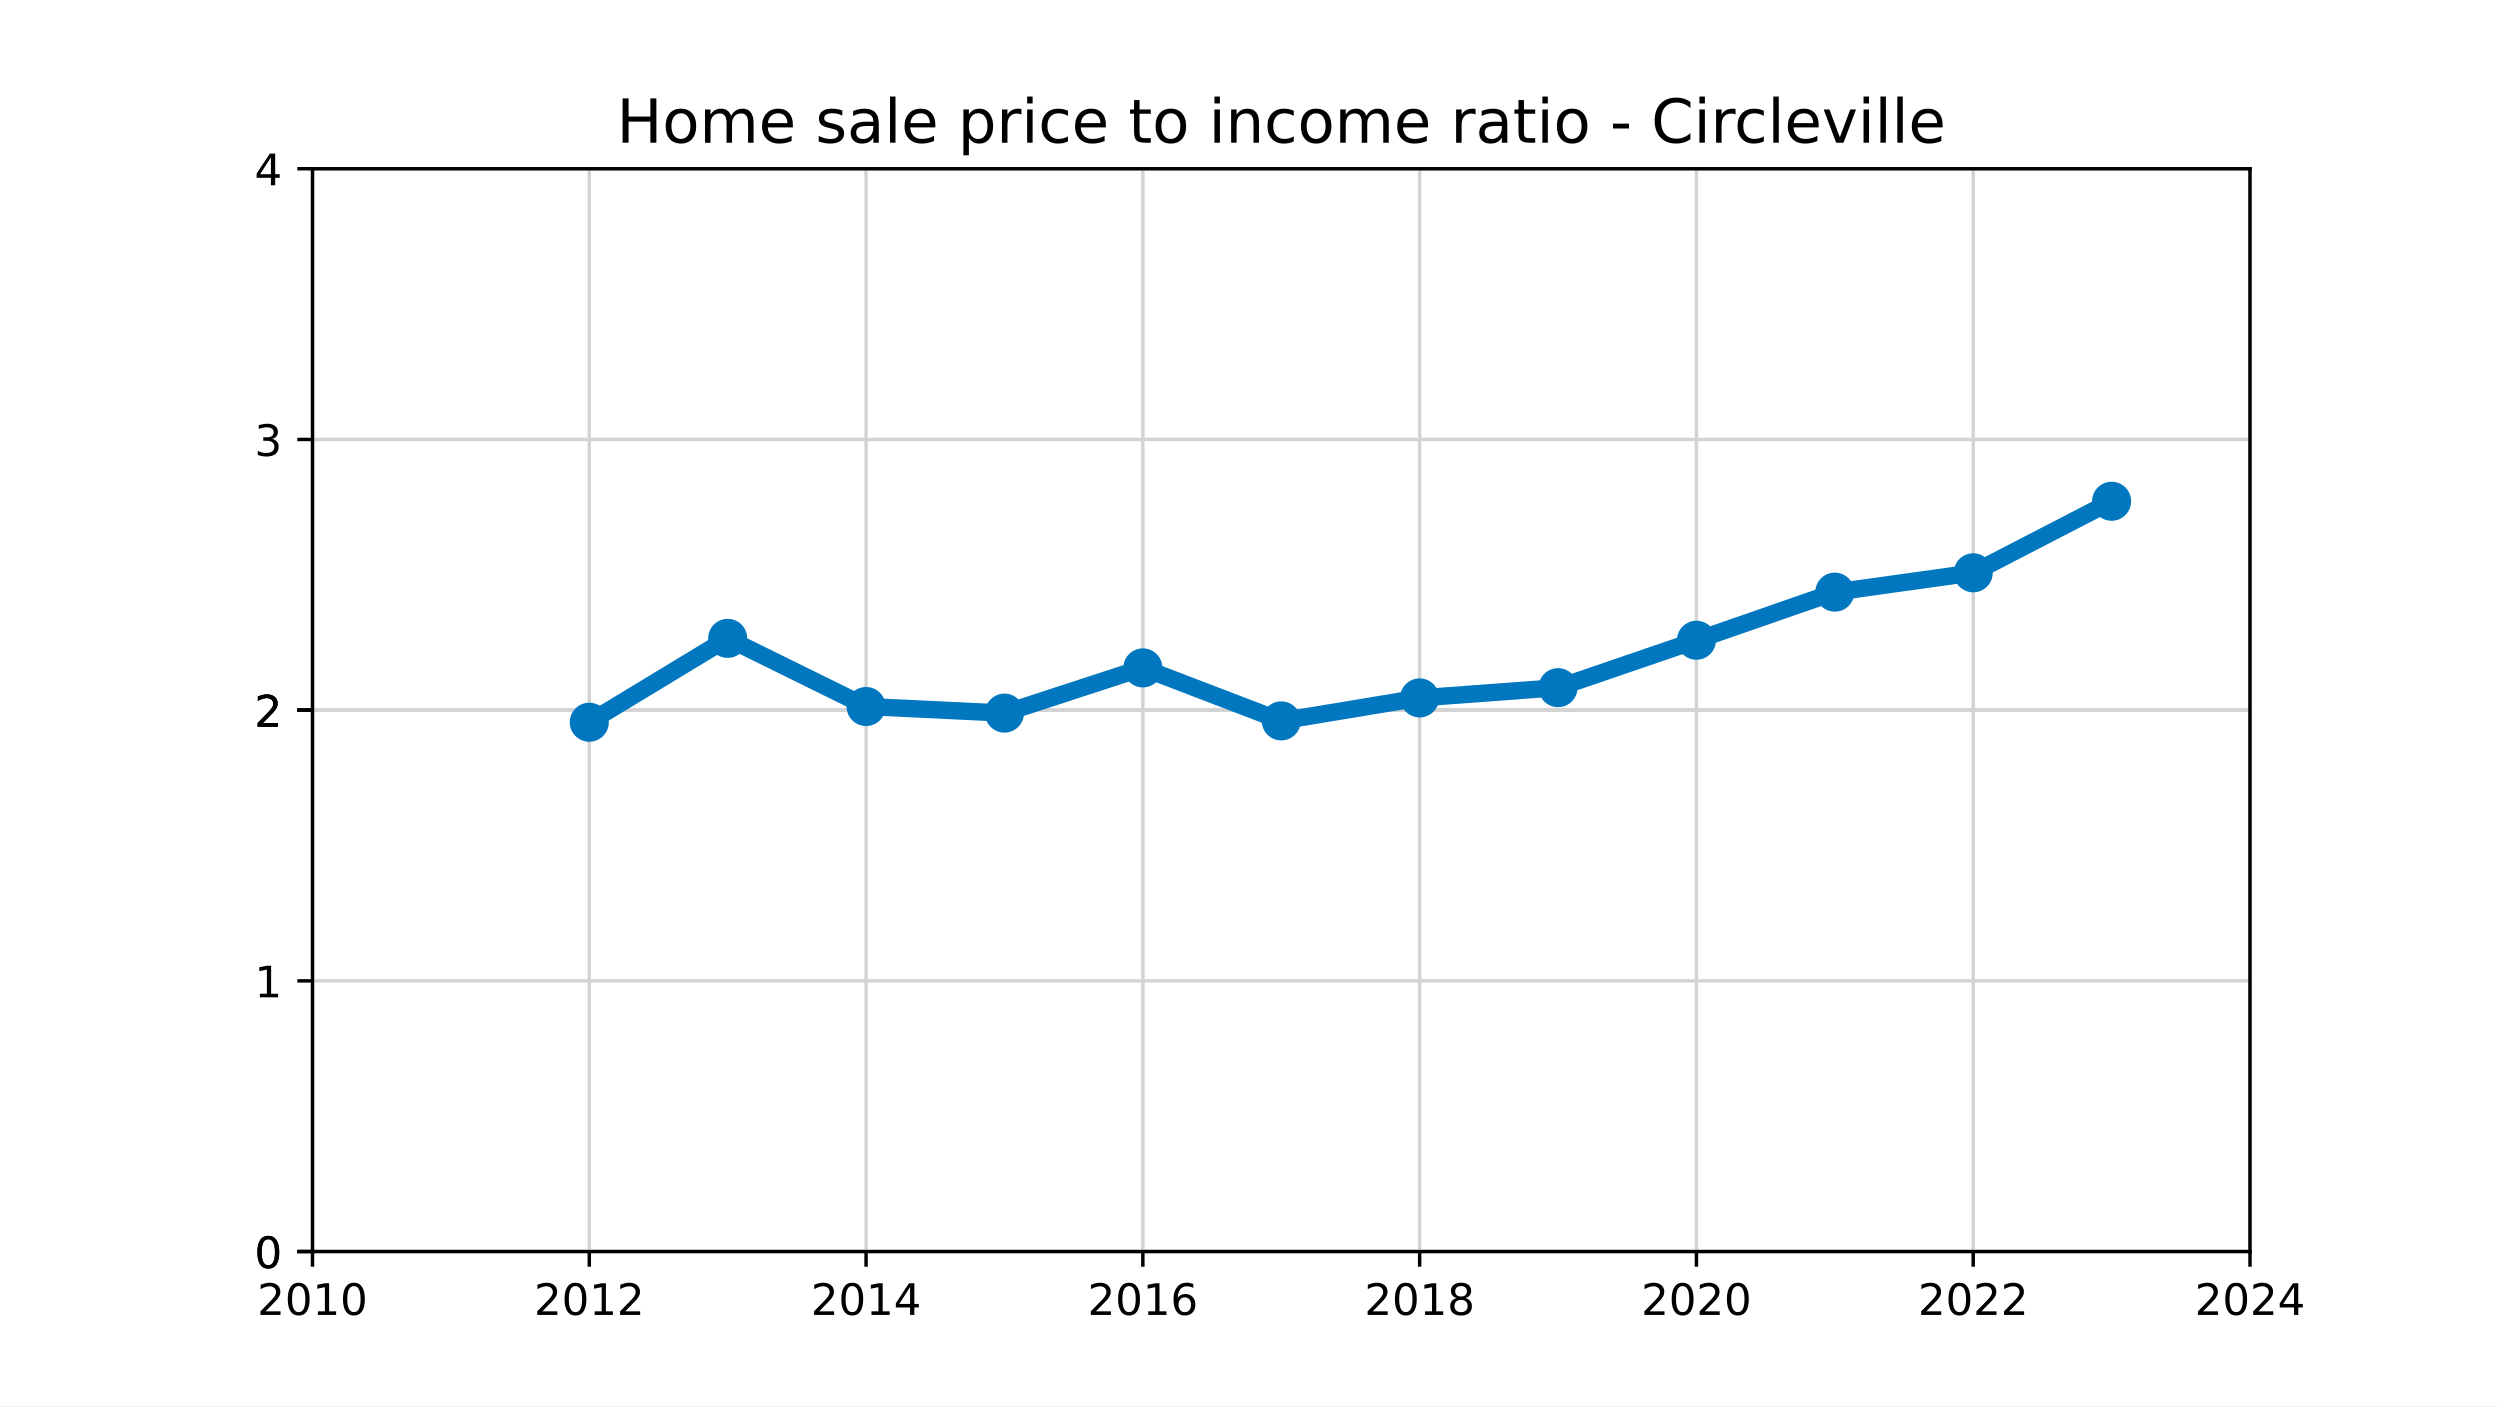
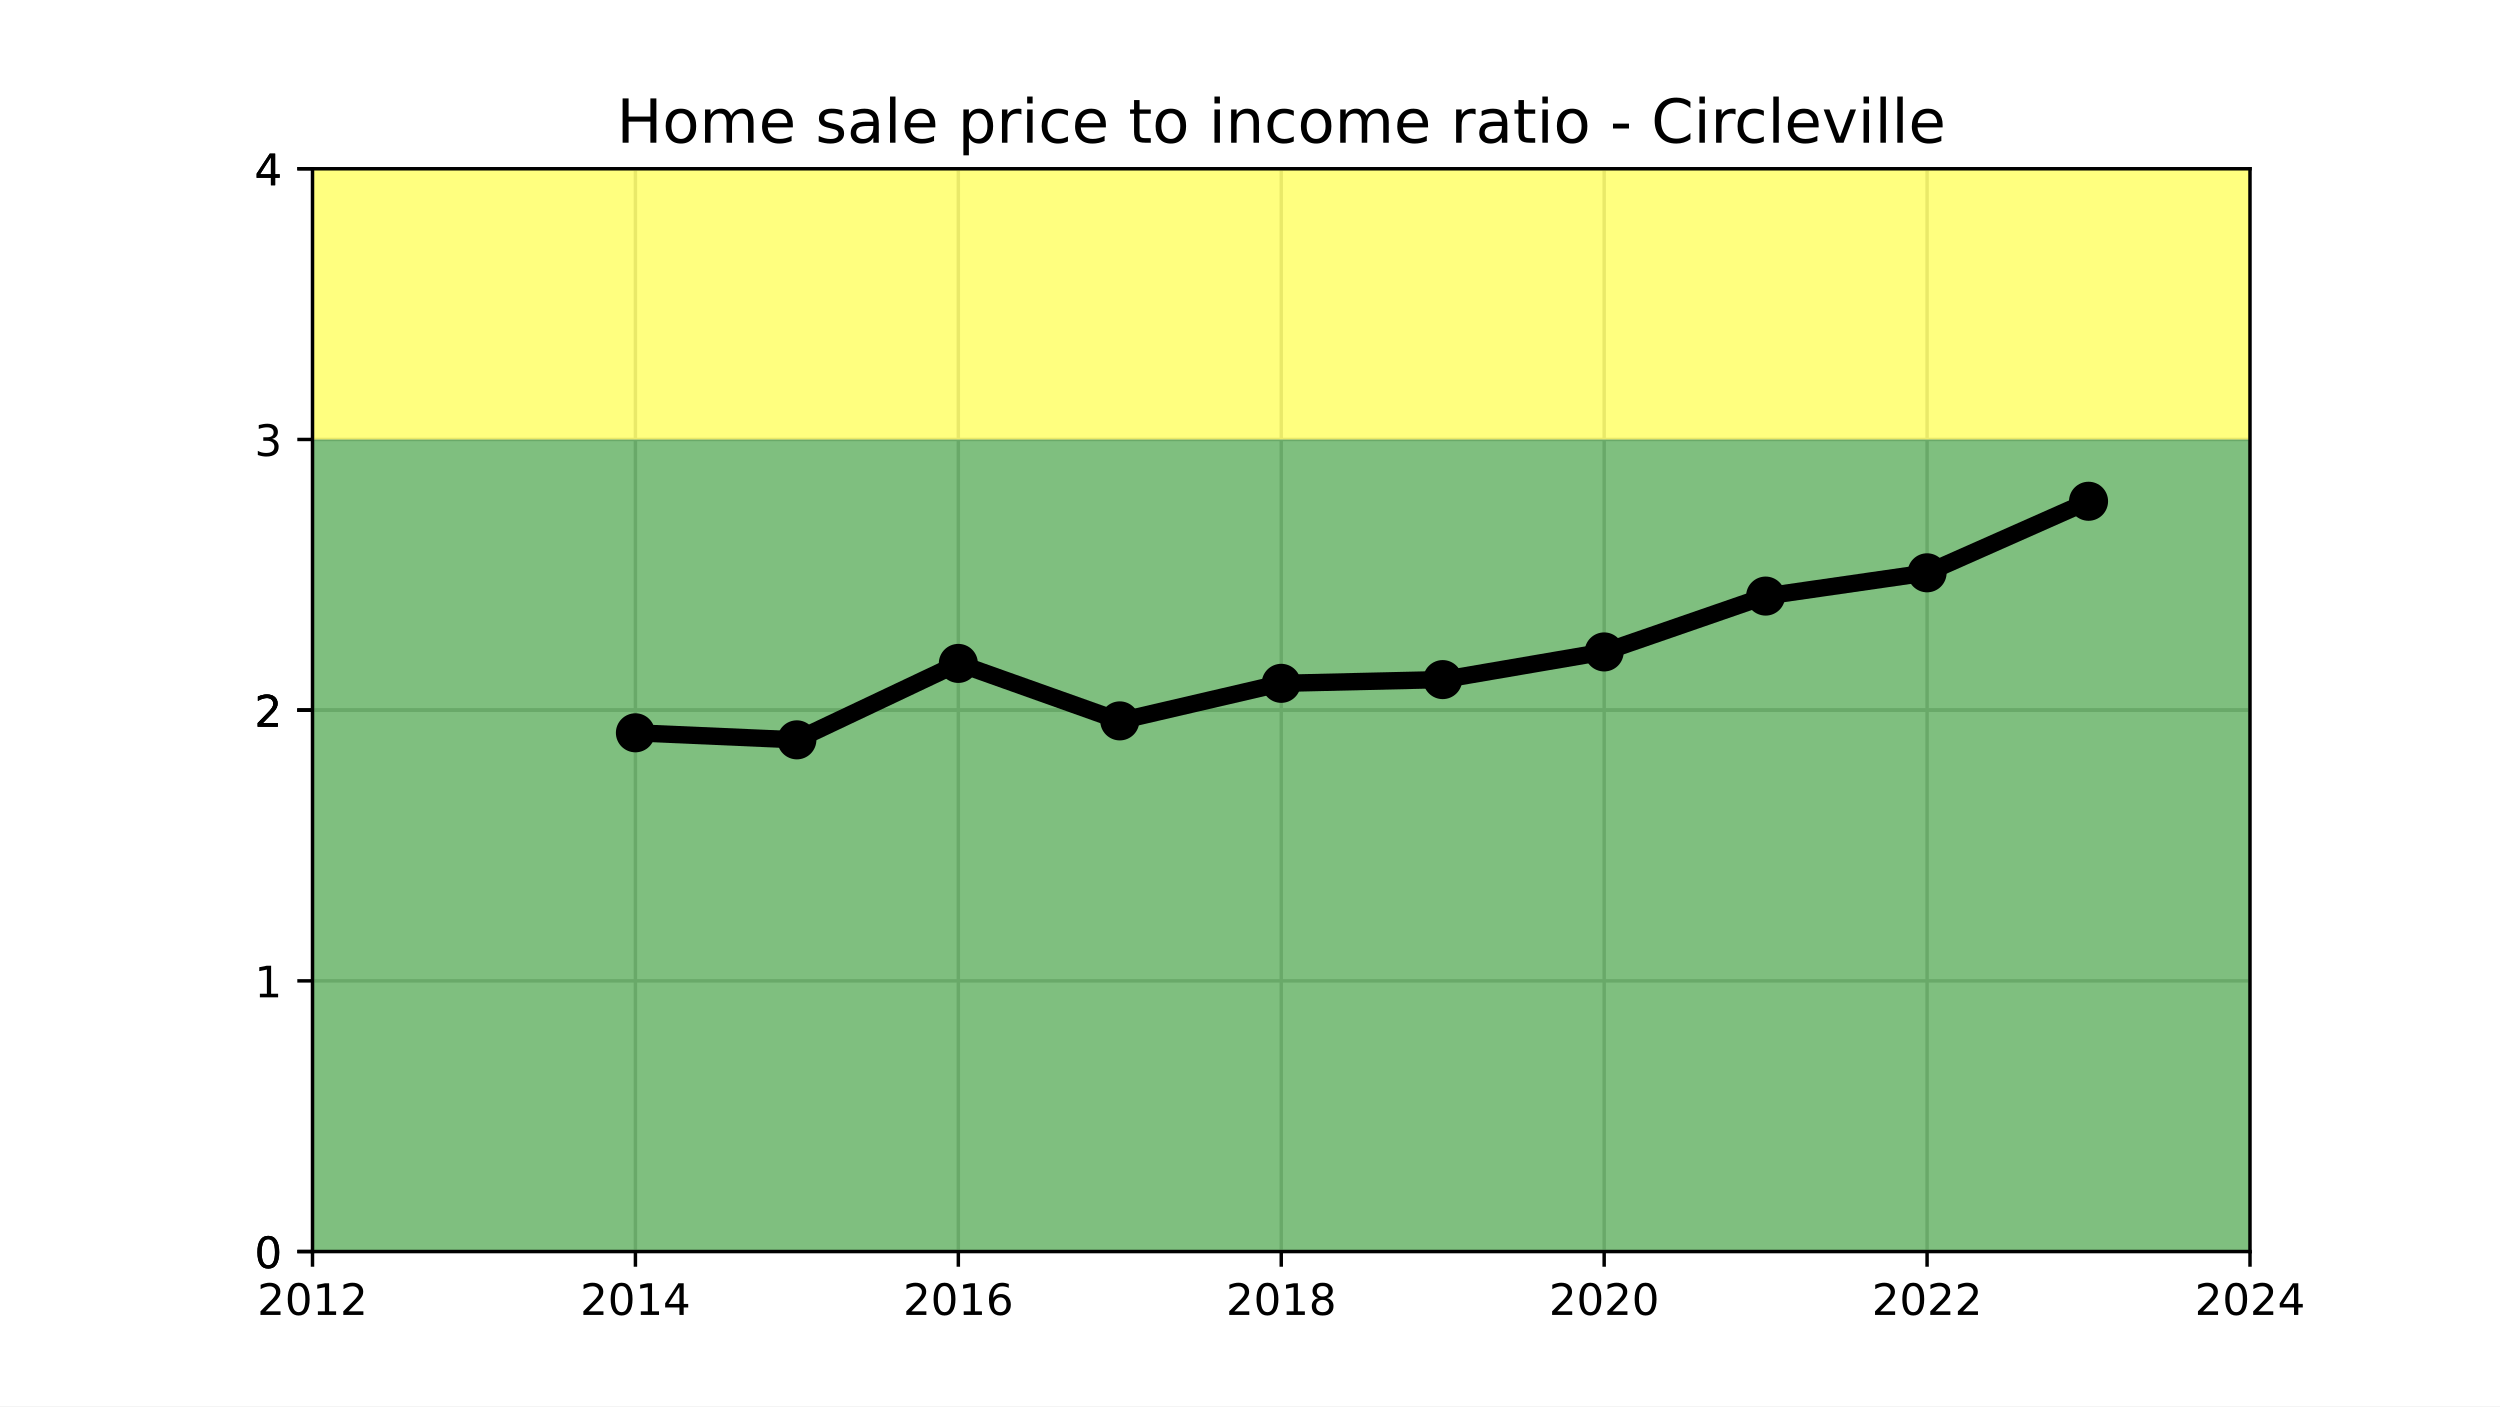
<svg xmlns="http://www.w3.org/2000/svg" xmlns:xlink="http://www.w3.org/1999/xlink" width="576pt" height="324pt" viewBox="0 0 576 324" version="1.1">
  <defs>
    <style type="text/css">*{stroke-linejoin: round; stroke-linecap: butt}</style>
  </defs>
  <g id="figure_1">
    <g id="patch_1">
      <path d="M 0 324  L 576 324  L 576 0  L 0 0  z " style="fill: #ffffff" />
    </g>
    <g id="axes_1">
      <g id="patch_2">
        <path d="M 72 288.36  L 518.4 288.36  L 518.4 38.88  L 72 38.88  z " style="fill: #ffffff" />
      </g>
      <g id="matplotlib.axis_1">
        <g id="xtick_1">
          <g id="line2d_1">
-             <path d="M 72 288.36  L 72 38.88  " clip-path="url(#p9d3462ae8a)" style="fill: none; stroke: #d3d3d3; stroke-width: 0.8; stroke-linecap: square" />
+             <path d="M 72 288.36  L 72 38.88  " clip-path="url(#pa3c17c9883)" style="fill: none; stroke: #d3d3d3; stroke-width: 0.8; stroke-linecap: square" />
          </g>
          <g id="line2d_2">
            <defs>
-               <path id="m4a9b95bab2" d="M 0 0  L 0 3.5  " style="stroke: #000000; stroke-width: 0.8" />
+               <path id="mc3d88aca4b" d="M 0 0  L 0 3.5  " style="stroke: #000000; stroke-width: 0.8" />
            </defs>
            <g>
-               <use xlink:href="#m4a9b95bab2" x="72" y="288.36" style="stroke: #000000; stroke-width: 0.8" />
+               <use xlink:href="#mc3d88aca4b" x="72" y="288.36" style="stroke: #000000; stroke-width: 0.8" />
            </g>
          </g>
          <g id="text_1">
            <g transform="translate(59.275 302.9584) scale(0.1 -0.1)">
              <defs>
                <path id="DejaVuSans-32" d="M 1228 531  L 3431 531  L 3431 0  L 469 0  L 469 531  Q 828 903 1448 1529  Q 2069 2156 2228 2338  Q 2531 2678 2651 2914  Q 2772 3150 2772 3378  Q 2772 3750 2511 3984  Q 2250 4219 1831 4219  Q 1534 4219 1204 4116  Q 875 4013 500 3803  L 500 4441  Q 881 4594 1212 4672  Q 1544 4750 1819 4750  Q 2544 4750 2975 4387  Q 3406 4025 3406 3419  Q 3406 3131 3298 2873  Q 3191 2616 2906 2266  Q 2828 2175 2409 1742  Q 1991 1309 1228 531  z " transform="scale(0.015625)" />
                <path id="DejaVuSans-30" d="M 2034 4250  Q 1547 4250 1301 3770  Q 1056 3291 1056 2328  Q 1056 1369 1301 889  Q 1547 409 2034 409  Q 2525 409 2770 889  Q 3016 1369 3016 2328  Q 3016 3291 2770 3770  Q 2525 4250 2034 4250  z M 2034 4750  Q 2819 4750 3233 4129  Q 3647 3509 3647 2328  Q 3647 1150 3233 529  Q 2819 -91 2034 -91  Q 1250 -91 836 529  Q 422 1150 422 2328  Q 422 3509 836 4129  Q 1250 4750 2034 4750  z " transform="scale(0.015625)" />
                <path id="DejaVuSans-31" d="M 794 531  L 1825 531  L 1825 4091  L 703 3866  L 703 4441  L 1819 4666  L 2450 4666  L 2450 531  L 3481 531  L 3481 0  L 794 0  L 794 531  z " transform="scale(0.015625)" />
              </defs>
              <use xlink:href="#DejaVuSans-32" />
              <use xlink:href="#DejaVuSans-30" x="63.623" />
              <use xlink:href="#DejaVuSans-31" x="127.246" />
-               <use xlink:href="#DejaVuSans-30" x="190.869" />
+               <use xlink:href="#DejaVuSans-32" x="190.869" />
            </g>
          </g>
        </g>
        <g id="xtick_2">
          <g id="line2d_3">
-             <path d="M 135.771 288.36  L 135.771 38.88  " clip-path="url(#p9d3462ae8a)" style="fill: none; stroke: #d3d3d3; stroke-width: 0.8; stroke-linecap: square" />
+             <path d="M 146.4 288.36  L 146.4 38.88  " clip-path="url(#pa3c17c9883)" style="fill: none; stroke: #d3d3d3; stroke-width: 0.8; stroke-linecap: square" />
          </g>
          <g id="line2d_4">
            <g>
-               <use xlink:href="#m4a9b95bab2" x="135.771" y="288.36" style="stroke: #000000; stroke-width: 0.8" />
+               <use xlink:href="#mc3d88aca4b" x="146.4" y="288.36" style="stroke: #000000; stroke-width: 0.8" />
            </g>
          </g>
          <g id="text_2">
-             <g transform="translate(123.0464 302.9584) scale(0.1 -0.1)">
-               <use xlink:href="#DejaVuSans-32" />
-               <use xlink:href="#DejaVuSans-30" x="63.623" />
-               <use xlink:href="#DejaVuSans-31" x="127.246" />
-               <use xlink:href="#DejaVuSans-32" x="190.869" />
-             </g>
-           </g>
-         </g>
-         <g id="xtick_3">
-           <g id="line2d_5">
-             <path d="M 199.543 288.36  L 199.543 38.88  " clip-path="url(#p9d3462ae8a)" style="fill: none; stroke: #d3d3d3; stroke-width: 0.8; stroke-linecap: square" />
-           </g>
-           <g id="line2d_6">
-             <g>
-               <use xlink:href="#m4a9b95bab2" x="199.543" y="288.36" style="stroke: #000000; stroke-width: 0.8" />
-             </g>
-           </g>
-           <g id="text_3">
-             <g transform="translate(186.8179 302.9584) scale(0.1 -0.1)">
+             <g transform="translate(133.675 302.9584) scale(0.1 -0.1)">
              <defs>
                <path id="DejaVuSans-34" d="M 2419 4116  L 825 1625  L 2419 1625  L 2419 4116  z M 2253 4666  L 3047 4666  L 3047 1625  L 3713 1625  L 3713 1100  L 3047 1100  L 3047 0  L 2419 0  L 2419 1100  L 313 1100  L 313 1709  L 2253 4666  z " transform="scale(0.015625)" />
              </defs>
              <use xlink:href="#DejaVuSans-32" />
              <use xlink:href="#DejaVuSans-30" x="63.623" />
              <use xlink:href="#DejaVuSans-31" x="127.246" />
              <use xlink:href="#DejaVuSans-34" x="190.869" />
            </g>
          </g>
        </g>
-         <g id="xtick_4">
-           <g id="line2d_7">
-             <path d="M 263.314 288.36  L 263.314 38.88  " clip-path="url(#p9d3462ae8a)" style="fill: none; stroke: #d3d3d3; stroke-width: 0.8; stroke-linecap: square" />
-           </g>
-           <g id="line2d_8">
-             <g>
-               <use xlink:href="#m4a9b95bab2" x="263.314" y="288.36" style="stroke: #000000; stroke-width: 0.8" />
-             </g>
-           </g>
-           <g id="text_4">
-             <g transform="translate(250.5893 302.9584) scale(0.1 -0.1)">
+         <g id="xtick_3">
+           <g id="line2d_5">
+             <path d="M 220.8 288.36  L 220.8 38.88  " clip-path="url(#pa3c17c9883)" style="fill: none; stroke: #d3d3d3; stroke-width: 0.8; stroke-linecap: square" />
+           </g>
+           <g id="line2d_6">
+             <g>
+               <use xlink:href="#mc3d88aca4b" x="220.8" y="288.36" style="stroke: #000000; stroke-width: 0.8" />
+             </g>
+           </g>
+           <g id="text_3">
+             <g transform="translate(208.075 302.9584) scale(0.1 -0.1)">
              <defs>
                <path id="DejaVuSans-36" d="M 2113 2584  Q 1688 2584 1439 2293  Q 1191 2003 1191 1497  Q 1191 994 1439 701  Q 1688 409 2113 409  Q 2538 409 2786 701  Q 3034 994 3034 1497  Q 3034 2003 2786 2293  Q 2538 2584 2113 2584  z M 3366 4563  L 3366 3988  Q 3128 4100 2886 4159  Q 2644 4219 2406 4219  Q 1781 4219 1451 3797  Q 1122 3375 1075 2522  Q 1259 2794 1537 2939  Q 1816 3084 2150 3084  Q 2853 3084 3261 2657  Q 3669 2231 3669 1497  Q 3669 778 3244 343  Q 2819 -91 2113 -91  Q 1303 -91 875 529  Q 447 1150 447 2328  Q 447 3434 972 4092  Q 1497 4750 2381 4750  Q 2619 4750 2861 4703  Q 3103 4656 3366 4563  z " transform="scale(0.015625)" />
              </defs>
              <use xlink:href="#DejaVuSans-32" />
              <use xlink:href="#DejaVuSans-30" x="63.623" />
              <use xlink:href="#DejaVuSans-31" x="127.246" />
              <use xlink:href="#DejaVuSans-36" x="190.869" />
            </g>
          </g>
        </g>
-         <g id="xtick_5">
-           <g id="line2d_9">
-             <path d="M 327.086 288.36  L 327.086 38.88  " clip-path="url(#p9d3462ae8a)" style="fill: none; stroke: #d3d3d3; stroke-width: 0.8; stroke-linecap: square" />
-           </g>
-           <g id="line2d_10">
-             <g>
-               <use xlink:href="#m4a9b95bab2" x="327.086" y="288.36" style="stroke: #000000; stroke-width: 0.8" />
-             </g>
-           </g>
-           <g id="text_5">
-             <g transform="translate(314.3607 302.9584) scale(0.1 -0.1)">
+         <g id="xtick_4">
+           <g id="line2d_7">
+             <path d="M 295.2 288.36  L 295.2 38.88  " clip-path="url(#pa3c17c9883)" style="fill: none; stroke: #d3d3d3; stroke-width: 0.8; stroke-linecap: square" />
+           </g>
+           <g id="line2d_8">
+             <g>
+               <use xlink:href="#mc3d88aca4b" x="295.2" y="288.36" style="stroke: #000000; stroke-width: 0.8" />
+             </g>
+           </g>
+           <g id="text_4">
+             <g transform="translate(282.475 302.9584) scale(0.1 -0.1)">
              <defs>
                <path id="DejaVuSans-38" d="M 2034 2216  Q 1584 2216 1326 1975  Q 1069 1734 1069 1313  Q 1069 891 1326 650  Q 1584 409 2034 409  Q 2484 409 2743 651  Q 3003 894 3003 1313  Q 3003 1734 2745 1975  Q 2488 2216 2034 2216  z M 1403 2484  Q 997 2584 770 2862  Q 544 3141 544 3541  Q 544 4100 942 4425  Q 1341 4750 2034 4750  Q 2731 4750 3128 4425  Q 3525 4100 3525 3541  Q 3525 3141 3298 2862  Q 3072 2584 2669 2484  Q 3125 2378 3379 2068  Q 3634 1759 3634 1313  Q 3634 634 3220 271  Q 2806 -91 2034 -91  Q 1263 -91 848 271  Q 434 634 434 1313  Q 434 1759 690 2068  Q 947 2378 1403 2484  z M 1172 3481  Q 1172 3119 1398 2916  Q 1625 2713 2034 2713  Q 2441 2713 2670 2916  Q 2900 3119 2900 3481  Q 2900 3844 2670 4047  Q 2441 4250 2034 4250  Q 1625 4250 1398 4047  Q 1172 3844 1172 3481  z " transform="scale(0.015625)" />
              </defs>
              <use xlink:href="#DejaVuSans-32" />
              <use xlink:href="#DejaVuSans-30" x="63.623" />
              <use xlink:href="#DejaVuSans-31" x="127.246" />
              <use xlink:href="#DejaVuSans-38" x="190.869" />
            </g>
          </g>
        </g>
+         <g id="xtick_5">
+           <g id="line2d_9">
+             <path d="M 369.6 288.36  L 369.6 38.88  " clip-path="url(#pa3c17c9883)" style="fill: none; stroke: #d3d3d3; stroke-width: 0.8; stroke-linecap: square" />
+           </g>
+           <g id="line2d_10">
+             <g>
+               <use xlink:href="#mc3d88aca4b" x="369.6" y="288.36" style="stroke: #000000; stroke-width: 0.8" />
+             </g>
+           </g>
+           <g id="text_5">
+             <g transform="translate(356.875 302.9584) scale(0.1 -0.1)">
+               <use xlink:href="#DejaVuSans-32" />
+               <use xlink:href="#DejaVuSans-30" x="63.623" />
+               <use xlink:href="#DejaVuSans-32" x="127.246" />
+               <use xlink:href="#DejaVuSans-30" x="190.869" />
+             </g>
+           </g>
+         </g>
        <g id="xtick_6">
          <g id="line2d_11">
-             <path d="M 390.857 288.36  L 390.857 38.88  " clip-path="url(#p9d3462ae8a)" style="fill: none; stroke: #d3d3d3; stroke-width: 0.8; stroke-linecap: square" />
+             <path d="M 444 288.36  L 444 38.88  " clip-path="url(#pa3c17c9883)" style="fill: none; stroke: #d3d3d3; stroke-width: 0.8; stroke-linecap: square" />
          </g>
          <g id="line2d_12">
            <g>
-               <use xlink:href="#m4a9b95bab2" x="390.857" y="288.36" style="stroke: #000000; stroke-width: 0.8" />
+               <use xlink:href="#mc3d88aca4b" x="444" y="288.36" style="stroke: #000000; stroke-width: 0.8" />
            </g>
          </g>
          <g id="text_6">
-             <g transform="translate(378.1321 302.9584) scale(0.1 -0.1)">
+             <g transform="translate(431.275 302.9584) scale(0.1 -0.1)">
              <use xlink:href="#DejaVuSans-32" />
              <use xlink:href="#DejaVuSans-30" x="63.623" />
              <use xlink:href="#DejaVuSans-32" x="127.246" />
-               <use xlink:href="#DejaVuSans-30" x="190.869" />
+               <use xlink:href="#DejaVuSans-32" x="190.869" />
            </g>
          </g>
        </g>
        <g id="xtick_7">
          <g id="line2d_13">
-             <path d="M 454.629 288.36  L 454.629 38.88  " clip-path="url(#p9d3462ae8a)" style="fill: none; stroke: #d3d3d3; stroke-width: 0.8; stroke-linecap: square" />
+             <path d="M 518.4 288.36  L 518.4 38.88  " clip-path="url(#pa3c17c9883)" style="fill: none; stroke: #d3d3d3; stroke-width: 0.8; stroke-linecap: square" />
          </g>
          <g id="line2d_14">
            <g>
-               <use xlink:href="#m4a9b95bab2" x="454.629" y="288.36" style="stroke: #000000; stroke-width: 0.8" />
+               <use xlink:href="#mc3d88aca4b" x="518.4" y="288.36" style="stroke: #000000; stroke-width: 0.8" />
            </g>
          </g>
          <g id="text_7">
-             <g transform="translate(441.9036 302.9584) scale(0.1 -0.1)">
-               <use xlink:href="#DejaVuSans-32" />
-               <use xlink:href="#DejaVuSans-30" x="63.623" />
-               <use xlink:href="#DejaVuSans-32" x="127.246" />
-               <use xlink:href="#DejaVuSans-32" x="190.869" />
-             </g>
-           </g>
-         </g>
-         <g id="xtick_8">
-           <g id="line2d_15">
-             <path d="M 518.4 288.36  L 518.4 38.88  " clip-path="url(#p9d3462ae8a)" style="fill: none; stroke: #d3d3d3; stroke-width: 0.8; stroke-linecap: square" />
-           </g>
-           <g id="line2d_16">
-             <g>
-               <use xlink:href="#m4a9b95bab2" x="518.4" y="288.36" style="stroke: #000000; stroke-width: 0.8" />
-             </g>
-           </g>
-           <g id="text_8">
            <g transform="translate(505.675 302.9584) scale(0.1 -0.1)">
              <use xlink:href="#DejaVuSans-32" />
              <use xlink:href="#DejaVuSans-30" x="63.623" />
              <use xlink:href="#DejaVuSans-32" x="127.246" />
              <use xlink:href="#DejaVuSans-34" x="190.869" />
            </g>
          </g>
        </g>
      </g>
      <g id="matplotlib.axis_2">
        <g id="ytick_1">
+           <g id="line2d_15">
+             <path d="M 72 288.36  L 518.4 288.36  " clip-path="url(#pa3c17c9883)" style="fill: none; stroke: #d3d3d3; stroke-width: 0.8; stroke-linecap: square" />
+           </g>
+           <g id="line2d_16">
+             <defs>
+               <path id="m00e1eb1683" d="M 0 0  L -3.5 0  " style="stroke: #000000; stroke-width: 0.8" />
+             </defs>
+             <g>
+               <use xlink:href="#m00e1eb1683" x="72" y="288.36" style="stroke: #000000; stroke-width: 0.8" />
+             </g>
+           </g>
+           <g id="text_8">
+             <g transform="translate(58.6375 292.1592) scale(0.1 -0.1)">
+               <use xlink:href="#DejaVuSans-30" />
+             </g>
+           </g>
+         </g>
+         <g id="ytick_2">
          <g id="line2d_17">
-             <path d="M 72 288.36  L 518.4 288.36  " clip-path="url(#p9d3462ae8a)" style="fill: none; stroke: #d3d3d3; stroke-width: 0.8; stroke-linecap: square" />
+             <path d="M 72 288.36  L 518.4 288.36  " clip-path="url(#pa3c17c9883)" style="fill: none; stroke: #d3d3d3; stroke-width: 0.8; stroke-linecap: square" />
          </g>
          <g id="line2d_18">
-             <defs>
-               <path id="m7da6943ddd" d="M 0 0  L -3.5 0  " style="stroke: #000000; stroke-width: 0.8" />
-             </defs>
-             <g>
-               <use xlink:href="#m7da6943ddd" x="72" y="288.36" style="stroke: #000000; stroke-width: 0.8" />
+             <g>
+               <use xlink:href="#m00e1eb1683" x="72" y="288.36" style="stroke: #000000; stroke-width: 0.8" />
            </g>
          </g>
          <g id="text_9">
            <g transform="translate(58.6375 292.1592) scale(0.1 -0.1)">
              <use xlink:href="#DejaVuSans-30" />
            </g>
          </g>
        </g>
-         <g id="ytick_2">
+         <g id="ytick_3">
          <g id="line2d_19">
-             <path d="M 72 288.36  L 518.4 288.36  " clip-path="url(#p9d3462ae8a)" style="fill: none; stroke: #d3d3d3; stroke-width: 0.8; stroke-linecap: square" />
+             <path d="M 72 225.99  L 518.4 225.99  " clip-path="url(#pa3c17c9883)" style="fill: none; stroke: #d3d3d3; stroke-width: 0.8; stroke-linecap: square" />
          </g>
          <g id="line2d_20">
            <g>
-               <use xlink:href="#m7da6943ddd" x="72" y="288.36" style="stroke: #000000; stroke-width: 0.8" />
+               <use xlink:href="#m00e1eb1683" x="72" y="225.99" style="stroke: #000000; stroke-width: 0.8" />
            </g>
          </g>
          <g id="text_10">
-             <g transform="translate(58.6375 292.1592) scale(0.1 -0.1)">
-               <use xlink:href="#DejaVuSans-30" />
-             </g>
-           </g>
-         </g>
-         <g id="ytick_3">
-           <g id="line2d_21">
-             <path d="M 72 225.99  L 518.4 225.99  " clip-path="url(#p9d3462ae8a)" style="fill: none; stroke: #d3d3d3; stroke-width: 0.8; stroke-linecap: square" />
-           </g>
-           <g id="line2d_22">
-             <g>
-               <use xlink:href="#m7da6943ddd" x="72" y="225.99" style="stroke: #000000; stroke-width: 0.8" />
-             </g>
-           </g>
-           <g id="text_11">
            <g transform="translate(58.6375 229.7892) scale(0.1 -0.1)">
              <use xlink:href="#DejaVuSans-31" />
            </g>
          </g>
        </g>
        <g id="ytick_4">
+           <g id="line2d_21">
+             <path d="M 72 163.62  L 518.4 163.62  " clip-path="url(#pa3c17c9883)" style="fill: none; stroke: #d3d3d3; stroke-width: 0.8; stroke-linecap: square" />
+           </g>
+           <g id="line2d_22">
+             <g>
+               <use xlink:href="#m00e1eb1683" x="72" y="163.62" style="stroke: #000000; stroke-width: 0.8" />
+             </g>
+           </g>
+           <g id="text_11">
+             <g transform="translate(58.6375 167.4192) scale(0.1 -0.1)">
+               <use xlink:href="#DejaVuSans-32" />
+             </g>
+           </g>
+         </g>
+         <g id="ytick_5">
          <g id="line2d_23">
-             <path d="M 72 163.62  L 518.4 163.62  " clip-path="url(#p9d3462ae8a)" style="fill: none; stroke: #d3d3d3; stroke-width: 0.8; stroke-linecap: square" />
+             <path d="M 72 163.62  L 518.4 163.62  " clip-path="url(#pa3c17c9883)" style="fill: none; stroke: #d3d3d3; stroke-width: 0.8; stroke-linecap: square" />
          </g>
          <g id="line2d_24">
            <g>
-               <use xlink:href="#m7da6943ddd" x="72" y="163.62" style="stroke: #000000; stroke-width: 0.8" />
+               <use xlink:href="#m00e1eb1683" x="72" y="163.62" style="stroke: #000000; stroke-width: 0.8" />
            </g>
          </g>
          <g id="text_12">
            <g transform="translate(58.6375 167.4192) scale(0.1 -0.1)">
              <use xlink:href="#DejaVuSans-32" />
            </g>
          </g>
        </g>
-         <g id="ytick_5">
+         <g id="ytick_6">
          <g id="line2d_25">
-             <path d="M 72 163.62  L 518.4 163.62  " clip-path="url(#p9d3462ae8a)" style="fill: none; stroke: #d3d3d3; stroke-width: 0.8; stroke-linecap: square" />
+             <path d="M 72 163.62  L 518.4 163.62  " clip-path="url(#pa3c17c9883)" style="fill: none; stroke: #d3d3d3; stroke-width: 0.8; stroke-linecap: square" />
          </g>
          <g id="line2d_26">
            <g>
-               <use xlink:href="#m7da6943ddd" x="72" y="163.62" style="stroke: #000000; stroke-width: 0.8" />
+               <use xlink:href="#m00e1eb1683" x="72" y="163.62" style="stroke: #000000; stroke-width: 0.8" />
            </g>
          </g>
          <g id="text_13">
            <g transform="translate(58.6375 167.4192) scale(0.1 -0.1)">
              <use xlink:href="#DejaVuSans-32" />
            </g>
          </g>
        </g>
-         <g id="ytick_6">
+         <g id="ytick_7">
          <g id="line2d_27">
-             <path d="M 72 163.62  L 518.4 163.62  " clip-path="url(#p9d3462ae8a)" style="fill: none; stroke: #d3d3d3; stroke-width: 0.8; stroke-linecap: square" />
+             <path d="M 72 101.25  L 518.4 101.25  " clip-path="url(#pa3c17c9883)" style="fill: none; stroke: #d3d3d3; stroke-width: 0.8; stroke-linecap: square" />
          </g>
          <g id="line2d_28">
            <g>
-               <use xlink:href="#m7da6943ddd" x="72" y="163.62" style="stroke: #000000; stroke-width: 0.8" />
+               <use xlink:href="#m00e1eb1683" x="72" y="101.25" style="stroke: #000000; stroke-width: 0.8" />
            </g>
          </g>
          <g id="text_14">
-             <g transform="translate(58.6375 167.4192) scale(0.1 -0.1)">
-               <use xlink:href="#DejaVuSans-32" />
-             </g>
-           </g>
-         </g>
-         <g id="ytick_7">
-           <g id="line2d_29">
-             <path d="M 72 101.25  L 518.4 101.25  " clip-path="url(#p9d3462ae8a)" style="fill: none; stroke: #d3d3d3; stroke-width: 0.8; stroke-linecap: square" />
-           </g>
-           <g id="line2d_30">
-             <g>
-               <use xlink:href="#m7da6943ddd" x="72" y="101.25" style="stroke: #000000; stroke-width: 0.8" />
-             </g>
-           </g>
-           <g id="text_15">
            <g transform="translate(58.6375 105.0492) scale(0.1 -0.1)">
              <defs>
                <path id="DejaVuSans-33" d="M 2597 2516  Q 3050 2419 3304 2112  Q 3559 1806 3559 1356  Q 3559 666 3084 287  Q 2609 -91 1734 -91  Q 1441 -91 1130 -33  Q 819 25 488 141  L 488 750  Q 750 597 1062 519  Q 1375 441 1716 441  Q 2309 441 2620 675  Q 2931 909 2931 1356  Q 2931 1769 2642 2001  Q 2353 2234 1838 2234  L 1294 2234  L 1294 2753  L 1863 2753  Q 2328 2753 2575 2939  Q 2822 3125 2822 3475  Q 2822 3834 2567 4026  Q 2313 4219 1838 4219  Q 1578 4219 1281 4162  Q 984 4106 628 3988  L 628 4550  Q 988 4650 1302 4700  Q 1616 4750 1894 4750  Q 2613 4750 3031 4423  Q 3450 4097 3450 3541  Q 3450 3153 3228 2886  Q 3006 2619 2597 2516  z " transform="scale(0.015625)" />
              </defs>
              <use xlink:href="#DejaVuSans-33" />
            </g>
          </g>
        </g>
        <g id="ytick_8">
+           <g id="line2d_29">
+             <path d="M 72 38.88  L 518.4 38.88  " clip-path="url(#pa3c17c9883)" style="fill: none; stroke: #d3d3d3; stroke-width: 0.8; stroke-linecap: square" />
+           </g>
+           <g id="line2d_30">
+             <g>
+               <use xlink:href="#m00e1eb1683" x="72" y="38.88" style="stroke: #000000; stroke-width: 0.8" />
+             </g>
+           </g>
+           <g id="text_15">
+             <g transform="translate(58.6375 42.67922) scale(0.1 -0.1)">
+               <use xlink:href="#DejaVuSans-34" />
+             </g>
+           </g>
+         </g>
+         <g id="ytick_9">
          <g id="line2d_31">
-             <path d="M 72 38.88  L 518.4 38.88  " clip-path="url(#p9d3462ae8a)" style="fill: none; stroke: #d3d3d3; stroke-width: 0.8; stroke-linecap: square" />
+             <path d="M 72 38.88  L 518.4 38.88  " clip-path="url(#pa3c17c9883)" style="fill: none; stroke: #d3d3d3; stroke-width: 0.8; stroke-linecap: square" />
          </g>
          <g id="line2d_32">
            <g>
-               <use xlink:href="#m7da6943ddd" x="72" y="38.88" style="stroke: #000000; stroke-width: 0.8" />
+               <use xlink:href="#m00e1eb1683" x="72" y="38.88" style="stroke: #000000; stroke-width: 0.8" />
            </g>
          </g>
          <g id="text_16">
            <g transform="translate(58.6375 42.67922) scale(0.1 -0.1)">
              <use xlink:href="#DejaVuSans-34" />
            </g>
          </g>
        </g>
      </g>
+       <g id="PolyCollection_1">
+         <path d="M 72 101.25  L 72 288.36  L 109.2 288.36  L 146.4 288.36  L 183.6 288.36  L 220.8 288.36  L 258 288.36  L 295.2 288.36  L 332.4 288.36  L 369.6 288.36  L 406.8 288.36  L 444 288.36  L 481.2 288.36  L 518.4 288.36  L 518.4 101.25  L 518.4 101.25  L 481.2 101.25  L 444 101.25  L 406.8 101.25  L 369.6 101.25  L 332.4 101.25  L 295.2 101.25  L 258 101.25  L 220.8 101.25  L 183.6 101.25  L 146.4 101.25  L 109.2 101.25  L 72 101.25  z " clip-path="url(#pa3c17c9883)" style="fill: #008000; fill-opacity: 0.5" />
+       </g>
+       <g id="PolyCollection_2">
+         <path d="M 72 38.88  L 72 101.25  L 109.2 101.25  L 146.4 101.25  L 183.6 101.25  L 220.8 101.25  L 258 101.25  L 295.2 101.25  L 332.4 101.25  L 369.6 101.25  L 406.8 101.25  L 444 101.25  L 481.2 101.25  L 518.4 101.25  L 518.4 38.88  L 518.4 38.88  L 481.2 38.88  L 444 38.88  L 406.8 38.88  L 369.6 38.88  L 332.4 38.88  L 295.2 38.88  L 258 38.88  L 220.8 38.88  L 183.6 38.88  L 146.4 38.88  L 109.2 38.88  L 72 38.88  z " clip-path="url(#pa3c17c9883)" style="fill: #ffff00; fill-opacity: 0.5" />
+       </g>
      <g id="line2d_33">
-         <path d="M 135.771 166.405  L 167.657 147.079  L 199.543 162.781  L 231.429 164.3  L 263.314 153.884  L 295.2 166.093  L 327.086 160.8  L 358.971 158.436  L 390.857 147.513  L 422.743 136.427  L 454.629 131.976  L 486.514 115.491  " clip-path="url(#p9d3462ae8a)" style="fill: none; stroke: #0077bf; stroke-width: 4; stroke-linecap: square" />
+         <path d="M 146.4 168.839  L 183.6 170.462  L 220.8 152.85  L 258 166.093  L 295.2 157.441  L 332.4 156.58  L 369.6 150.205  L 406.8 137.338  L 444 131.976  L 481.2 115.491  " clip-path="url(#pa3c17c9883)" style="fill: none; stroke: #000000; stroke-width: 4; stroke-linecap: square" />
        <defs>
-           <path id="m581be6a3b5" d="M 0 4  C 1.061 4 2.078 3.579 2.828 2.828  C 3.579 2.078 4 1.061 4 0  C 4 -1.061 3.579 -2.078 2.828 -2.828  C 2.078 -3.579 1.061 -4 0 -4  C -1.061 -4 -2.078 -3.579 -2.828 -2.828  C -3.579 -2.078 -4 -1.061 -4 0  C -4 1.061 -3.579 2.078 -2.828 2.828  C -2.078 3.579 -1.061 4 0 4  z " style="stroke: #0077bf" />
+           <path id="me55a7e80e0" d="M 0 4  C 1.061 4 2.078 3.579 2.828 2.828  C 3.579 2.078 4 1.061 4 0  C 4 -1.061 3.579 -2.078 2.828 -2.828  C 2.078 -3.579 1.061 -4 0 -4  C -1.061 -4 -2.078 -3.579 -2.828 -2.828  C -3.579 -2.078 -4 -1.061 -4 0  C -4 1.061 -3.579 2.078 -2.828 2.828  C -2.078 3.579 -1.061 4 0 4  z " style="stroke: #000000" />
        </defs>
-         <g clip-path="url(#p9d3462ae8a)">
-           <use xlink:href="#m581be6a3b5" x="135.771" y="166.405" style="fill: #0077bf; stroke: #0077bf" />
-           <use xlink:href="#m581be6a3b5" x="167.657" y="147.079" style="fill: #0077bf; stroke: #0077bf" />
-           <use xlink:href="#m581be6a3b5" x="199.543" y="162.781" style="fill: #0077bf; stroke: #0077bf" />
-           <use xlink:href="#m581be6a3b5" x="231.429" y="164.3" style="fill: #0077bf; stroke: #0077bf" />
-           <use xlink:href="#m581be6a3b5" x="263.314" y="153.884" style="fill: #0077bf; stroke: #0077bf" />
-           <use xlink:href="#m581be6a3b5" x="295.2" y="166.093" style="fill: #0077bf; stroke: #0077bf" />
-           <use xlink:href="#m581be6a3b5" x="327.086" y="160.8" style="fill: #0077bf; stroke: #0077bf" />
-           <use xlink:href="#m581be6a3b5" x="358.971" y="158.436" style="fill: #0077bf; stroke: #0077bf" />
-           <use xlink:href="#m581be6a3b5" x="390.857" y="147.513" style="fill: #0077bf; stroke: #0077bf" />
-           <use xlink:href="#m581be6a3b5" x="422.743" y="136.427" style="fill: #0077bf; stroke: #0077bf" />
-           <use xlink:href="#m581be6a3b5" x="454.629" y="131.976" style="fill: #0077bf; stroke: #0077bf" />
-           <use xlink:href="#m581be6a3b5" x="486.514" y="115.491" style="fill: #0077bf; stroke: #0077bf" />
+         <g clip-path="url(#pa3c17c9883)">
+           <use xlink:href="#me55a7e80e0" x="146.4" y="168.839" style="stroke: #000000" />
+           <use xlink:href="#me55a7e80e0" x="183.6" y="170.462" style="stroke: #000000" />
+           <use xlink:href="#me55a7e80e0" x="220.8" y="152.85" style="stroke: #000000" />
+           <use xlink:href="#me55a7e80e0" x="258" y="166.093" style="stroke: #000000" />
+           <use xlink:href="#me55a7e80e0" x="295.2" y="157.441" style="stroke: #000000" />
+           <use xlink:href="#me55a7e80e0" x="332.4" y="156.58" style="stroke: #000000" />
+           <use xlink:href="#me55a7e80e0" x="369.6" y="150.205" style="stroke: #000000" />
+           <use xlink:href="#me55a7e80e0" x="406.8" y="137.338" style="stroke: #000000" />
+           <use xlink:href="#me55a7e80e0" x="444" y="131.976" style="stroke: #000000" />
+           <use xlink:href="#me55a7e80e0" x="481.2" y="115.491" style="stroke: #000000" />
        </g>
      </g>
      <g id="patch_3">
        <path d="M 72 288.36  L 72 38.88  " style="fill: none; stroke: #000000; stroke-width: 0.8; stroke-linejoin: miter; stroke-linecap: square" />
      </g>
      <g id="patch_4">
        <path d="M 518.4 288.36  L 518.4 38.88  " style="fill: none; stroke: #000000; stroke-width: 0.8; stroke-linejoin: miter; stroke-linecap: square" />
      </g>
      <g id="patch_5">
        <path d="M 72 288.36  L 518.4 288.36  " style="fill: none; stroke: #000000; stroke-width: 0.8; stroke-linejoin: miter; stroke-linecap: square" />
      </g>
      <g id="patch_6">
        <path d="M 72 38.88  L 518.4 38.88  " style="fill: none; stroke: #000000; stroke-width: 0.8; stroke-linejoin: miter; stroke-linecap: square" />
      </g>
      <g id="text_17">
        <g transform="translate(142.075 32.88) scale(0.14 -0.14)">
          <defs>
            <path id="DejaVuSans-48" d="M 628 4666  L 1259 4666  L 1259 2753  L 3553 2753  L 3553 4666  L 4184 4666  L 4184 0  L 3553 0  L 3553 2222  L 1259 2222  L 1259 0  L 628 0  L 628 4666  z " transform="scale(0.015625)" />
            <path id="DejaVuSans-6f" d="M 1959 3097  Q 1497 3097 1228 2736  Q 959 2375 959 1747  Q 959 1119 1226 758  Q 1494 397 1959 397  Q 2419 397 2687 759  Q 2956 1122 2956 1747  Q 2956 2369 2687 2733  Q 2419 3097 1959 3097  z M 1959 3584  Q 2709 3584 3137 3096  Q 3566 2609 3566 1747  Q 3566 888 3137 398  Q 2709 -91 1959 -91  Q 1206 -91 779 398  Q 353 888 353 1747  Q 353 2609 779 3096  Q 1206 3584 1959 3584  z " transform="scale(0.015625)" />
            <path id="DejaVuSans-6d" d="M 3328 2828  Q 3544 3216 3844 3400  Q 4144 3584 4550 3584  Q 5097 3584 5394 3201  Q 5691 2819 5691 2113  L 5691 0  L 5113 0  L 5113 2094  Q 5113 2597 4934 2840  Q 4756 3084 4391 3084  Q 3944 3084 3684 2787  Q 3425 2491 3425 1978  L 3425 0  L 2847 0  L 2847 2094  Q 2847 2600 2669 2842  Q 2491 3084 2119 3084  Q 1678 3084 1418 2786  Q 1159 2488 1159 1978  L 1159 0  L 581 0  L 581 3500  L 1159 3500  L 1159 2956  Q 1356 3278 1631 3431  Q 1906 3584 2284 3584  Q 2666 3584 2933 3390  Q 3200 3197 3328 2828  z " transform="scale(0.015625)" />
            <path id="DejaVuSans-65" d="M 3597 1894  L 3597 1613  L 953 1613  Q 991 1019 1311 708  Q 1631 397 2203 397  Q 2534 397 2845 478  Q 3156 559 3463 722  L 3463 178  Q 3153 47 2828 -22  Q 2503 -91 2169 -91  Q 1331 -91 842 396  Q 353 884 353 1716  Q 353 2575 817 3079  Q 1281 3584 2069 3584  Q 2775 3584 3186 3129  Q 3597 2675 3597 1894  z M 3022 2063  Q 3016 2534 2758 2815  Q 2500 3097 2075 3097  Q 1594 3097 1305 2825  Q 1016 2553 972 2059  L 3022 2063  z " transform="scale(0.015625)" />
            <path id="DejaVuSans-20" transform="scale(0.015625)" />
            <path id="DejaVuSans-73" d="M 2834 3397  L 2834 2853  Q 2591 2978 2328 3040  Q 2066 3103 1784 3103  Q 1356 3103 1142 2972  Q 928 2841 928 2578  Q 928 2378 1081 2264  Q 1234 2150 1697 2047  L 1894 2003  Q 2506 1872 2764 1633  Q 3022 1394 3022 966  Q 3022 478 2636 193  Q 2250 -91 1575 -91  Q 1294 -91 989 -36  Q 684 19 347 128  L 347 722  Q 666 556 975 473  Q 1284 391 1588 391  Q 1994 391 2212 530  Q 2431 669 2431 922  Q 2431 1156 2273 1281  Q 2116 1406 1581 1522  L 1381 1569  Q 847 1681 609 1914  Q 372 2147 372 2553  Q 372 3047 722 3315  Q 1072 3584 1716 3584  Q 2034 3584 2315 3537  Q 2597 3491 2834 3397  z " transform="scale(0.015625)" />
            <path id="DejaVuSans-61" d="M 2194 1759  Q 1497 1759 1228 1600  Q 959 1441 959 1056  Q 959 750 1161 570  Q 1363 391 1709 391  Q 2188 391 2477 730  Q 2766 1069 2766 1631  L 2766 1759  L 2194 1759  z M 3341 1997  L 3341 0  L 2766 0  L 2766 531  Q 2569 213 2275 61  Q 1981 -91 1556 -91  Q 1019 -91 701 211  Q 384 513 384 1019  Q 384 1609 779 1909  Q 1175 2209 1959 2209  L 2766 2209  L 2766 2266  Q 2766 2663 2505 2880  Q 2244 3097 1772 3097  Q 1472 3097 1187 3025  Q 903 2953 641 2809  L 641 3341  Q 956 3463 1253 3523  Q 1550 3584 1831 3584  Q 2591 3584 2966 3190  Q 3341 2797 3341 1997  z " transform="scale(0.015625)" />
            <path id="DejaVuSans-6c" d="M 603 4863  L 1178 4863  L 1178 0  L 603 0  L 603 4863  z " transform="scale(0.015625)" />
            <path id="DejaVuSans-70" d="M 1159 525  L 1159 -1331  L 581 -1331  L 581 3500  L 1159 3500  L 1159 2969  Q 1341 3281 1617 3432  Q 1894 3584 2278 3584  Q 2916 3584 3314 3078  Q 3713 2572 3713 1747  Q 3713 922 3314 415  Q 2916 -91 2278 -91  Q 1894 -91 1617 61  Q 1341 213 1159 525  z M 3116 1747  Q 3116 2381 2855 2742  Q 2594 3103 2138 3103  Q 1681 3103 1420 2742  Q 1159 2381 1159 1747  Q 1159 1113 1420 752  Q 1681 391 2138 391  Q 2594 391 2855 752  Q 3116 1113 3116 1747  z " transform="scale(0.015625)" />
            <path id="DejaVuSans-72" d="M 2631 2963  Q 2534 3019 2420 3045  Q 2306 3072 2169 3072  Q 1681 3072 1420 2755  Q 1159 2438 1159 1844  L 1159 0  L 581 0  L 581 3500  L 1159 3500  L 1159 2956  Q 1341 3275 1631 3429  Q 1922 3584 2338 3584  Q 2397 3584 2469 3576  Q 2541 3569 2628 3553  L 2631 2963  z " transform="scale(0.015625)" />
            <path id="DejaVuSans-69" d="M 603 3500  L 1178 3500  L 1178 0  L 603 0  L 603 3500  z M 603 4863  L 1178 4863  L 1178 4134  L 603 4134  L 603 4863  z " transform="scale(0.015625)" />
            <path id="DejaVuSans-63" d="M 3122 3366  L 3122 2828  Q 2878 2963 2633 3030  Q 2388 3097 2138 3097  Q 1578 3097 1268 2742  Q 959 2388 959 1747  Q 959 1106 1268 751  Q 1578 397 2138 397  Q 2388 397 2633 464  Q 2878 531 3122 666  L 3122 134  Q 2881 22 2623 -34  Q 2366 -91 2075 -91  Q 1284 -91 818 406  Q 353 903 353 1747  Q 353 2603 823 3093  Q 1294 3584 2113 3584  Q 2378 3584 2631 3529  Q 2884 3475 3122 3366  z " transform="scale(0.015625)" />
            <path id="DejaVuSans-74" d="M 1172 4494  L 1172 3500  L 2356 3500  L 2356 3053  L 1172 3053  L 1172 1153  Q 1172 725 1289 603  Q 1406 481 1766 481  L 2356 481  L 2356 0  L 1766 0  Q 1100 0 847 248  Q 594 497 594 1153  L 594 3053  L 172 3053  L 172 3500  L 594 3500  L 594 4494  L 1172 4494  z " transform="scale(0.015625)" />
            <path id="DejaVuSans-6e" d="M 3513 2113  L 3513 0  L 2938 0  L 2938 2094  Q 2938 2591 2744 2837  Q 2550 3084 2163 3084  Q 1697 3084 1428 2787  Q 1159 2491 1159 1978  L 1159 0  L 581 0  L 581 3500  L 1159 3500  L 1159 2956  Q 1366 3272 1645 3428  Q 1925 3584 2291 3584  Q 2894 3584 3203 3211  Q 3513 2838 3513 2113  z " transform="scale(0.015625)" />
            <path id="DejaVuSans-2d" d="M 313 2009  L 1997 2009  L 1997 1497  L 313 1497  L 313 2009  z " transform="scale(0.015625)" />
            <path id="DejaVuSans-43" d="M 4122 4306  L 4122 3641  Q 3803 3938 3442 4084  Q 3081 4231 2675 4231  Q 1875 4231 1450 3742  Q 1025 3253 1025 2328  Q 1025 1406 1450 917  Q 1875 428 2675 428  Q 3081 428 3442 575  Q 3803 722 4122 1019  L 4122 359  Q 3791 134 3420 21  Q 3050 -91 2638 -91  Q 1578 -91 968 557  Q 359 1206 359 2328  Q 359 3453 968 4101  Q 1578 4750 2638 4750  Q 3056 4750 3426 4639  Q 3797 4528 4122 4306  z " transform="scale(0.015625)" />
            <path id="DejaVuSans-76" d="M 191 3500  L 800 3500  L 1894 563  L 2988 3500  L 3597 3500  L 2284 0  L 1503 0  L 191 3500  z " transform="scale(0.015625)" />
          </defs>
          <use xlink:href="#DejaVuSans-48" />
          <use xlink:href="#DejaVuSans-6f" x="75.195" />
          <use xlink:href="#DejaVuSans-6d" x="136.377" />
          <use xlink:href="#DejaVuSans-65" x="233.789" />
          <use xlink:href="#DejaVuSans-20" x="295.312" />
          <use xlink:href="#DejaVuSans-73" x="327.1" />
          <use xlink:href="#DejaVuSans-61" x="379.199" />
          <use xlink:href="#DejaVuSans-6c" x="440.479" />
          <use xlink:href="#DejaVuSans-65" x="468.262" />
          <use xlink:href="#DejaVuSans-20" x="529.785" />
          <use xlink:href="#DejaVuSans-70" x="561.572" />
          <use xlink:href="#DejaVuSans-72" x="625.049" />
          <use xlink:href="#DejaVuSans-69" x="666.162" />
          <use xlink:href="#DejaVuSans-63" x="693.945" />
          <use xlink:href="#DejaVuSans-65" x="748.926" />
          <use xlink:href="#DejaVuSans-20" x="810.449" />
          <use xlink:href="#DejaVuSans-74" x="842.236" />
          <use xlink:href="#DejaVuSans-6f" x="881.445" />
          <use xlink:href="#DejaVuSans-20" x="942.627" />
          <use xlink:href="#DejaVuSans-69" x="974.414" />
          <use xlink:href="#DejaVuSans-6e" x="1002.197" />
          <use xlink:href="#DejaVuSans-63" x="1065.576" />
          <use xlink:href="#DejaVuSans-6f" x="1120.557" />
          <use xlink:href="#DejaVuSans-6d" x="1181.738" />
          <use xlink:href="#DejaVuSans-65" x="1279.15" />
          <use xlink:href="#DejaVuSans-20" x="1340.674" />
          <use xlink:href="#DejaVuSans-72" x="1372.461" />
          <use xlink:href="#DejaVuSans-61" x="1413.574" />
          <use xlink:href="#DejaVuSans-74" x="1474.854" />
          <use xlink:href="#DejaVuSans-69" x="1514.062" />
          <use xlink:href="#DejaVuSans-6f" x="1541.846" />
          <use xlink:href="#DejaVuSans-20" x="1603.027" />
          <use xlink:href="#DejaVuSans-2d" x="1634.814" />
          <use xlink:href="#DejaVuSans-20" x="1670.898" />
          <use xlink:href="#DejaVuSans-43" x="1702.686" />
          <use xlink:href="#DejaVuSans-69" x="1772.51" />
          <use xlink:href="#DejaVuSans-72" x="1800.293" />
          <use xlink:href="#DejaVuSans-63" x="1839.156" />
          <use xlink:href="#DejaVuSans-6c" x="1894.137" />
          <use xlink:href="#DejaVuSans-65" x="1921.92" />
          <use xlink:href="#DejaVuSans-76" x="1983.443" />
          <use xlink:href="#DejaVuSans-69" x="2042.623" />
          <use xlink:href="#DejaVuSans-6c" x="2070.406" />
          <use xlink:href="#DejaVuSans-6c" x="2098.189" />
          <use xlink:href="#DejaVuSans-65" x="2125.973" />
        </g>
      </g>
    </g>
  </g>
  <defs>
-     <clipPath id="p9d3462ae8a">
+     <clipPath id="pa3c17c9883">
      <rect x="72" y="38.88" width="446.4" height="249.48" />
    </clipPath>
  </defs>
</svg>
